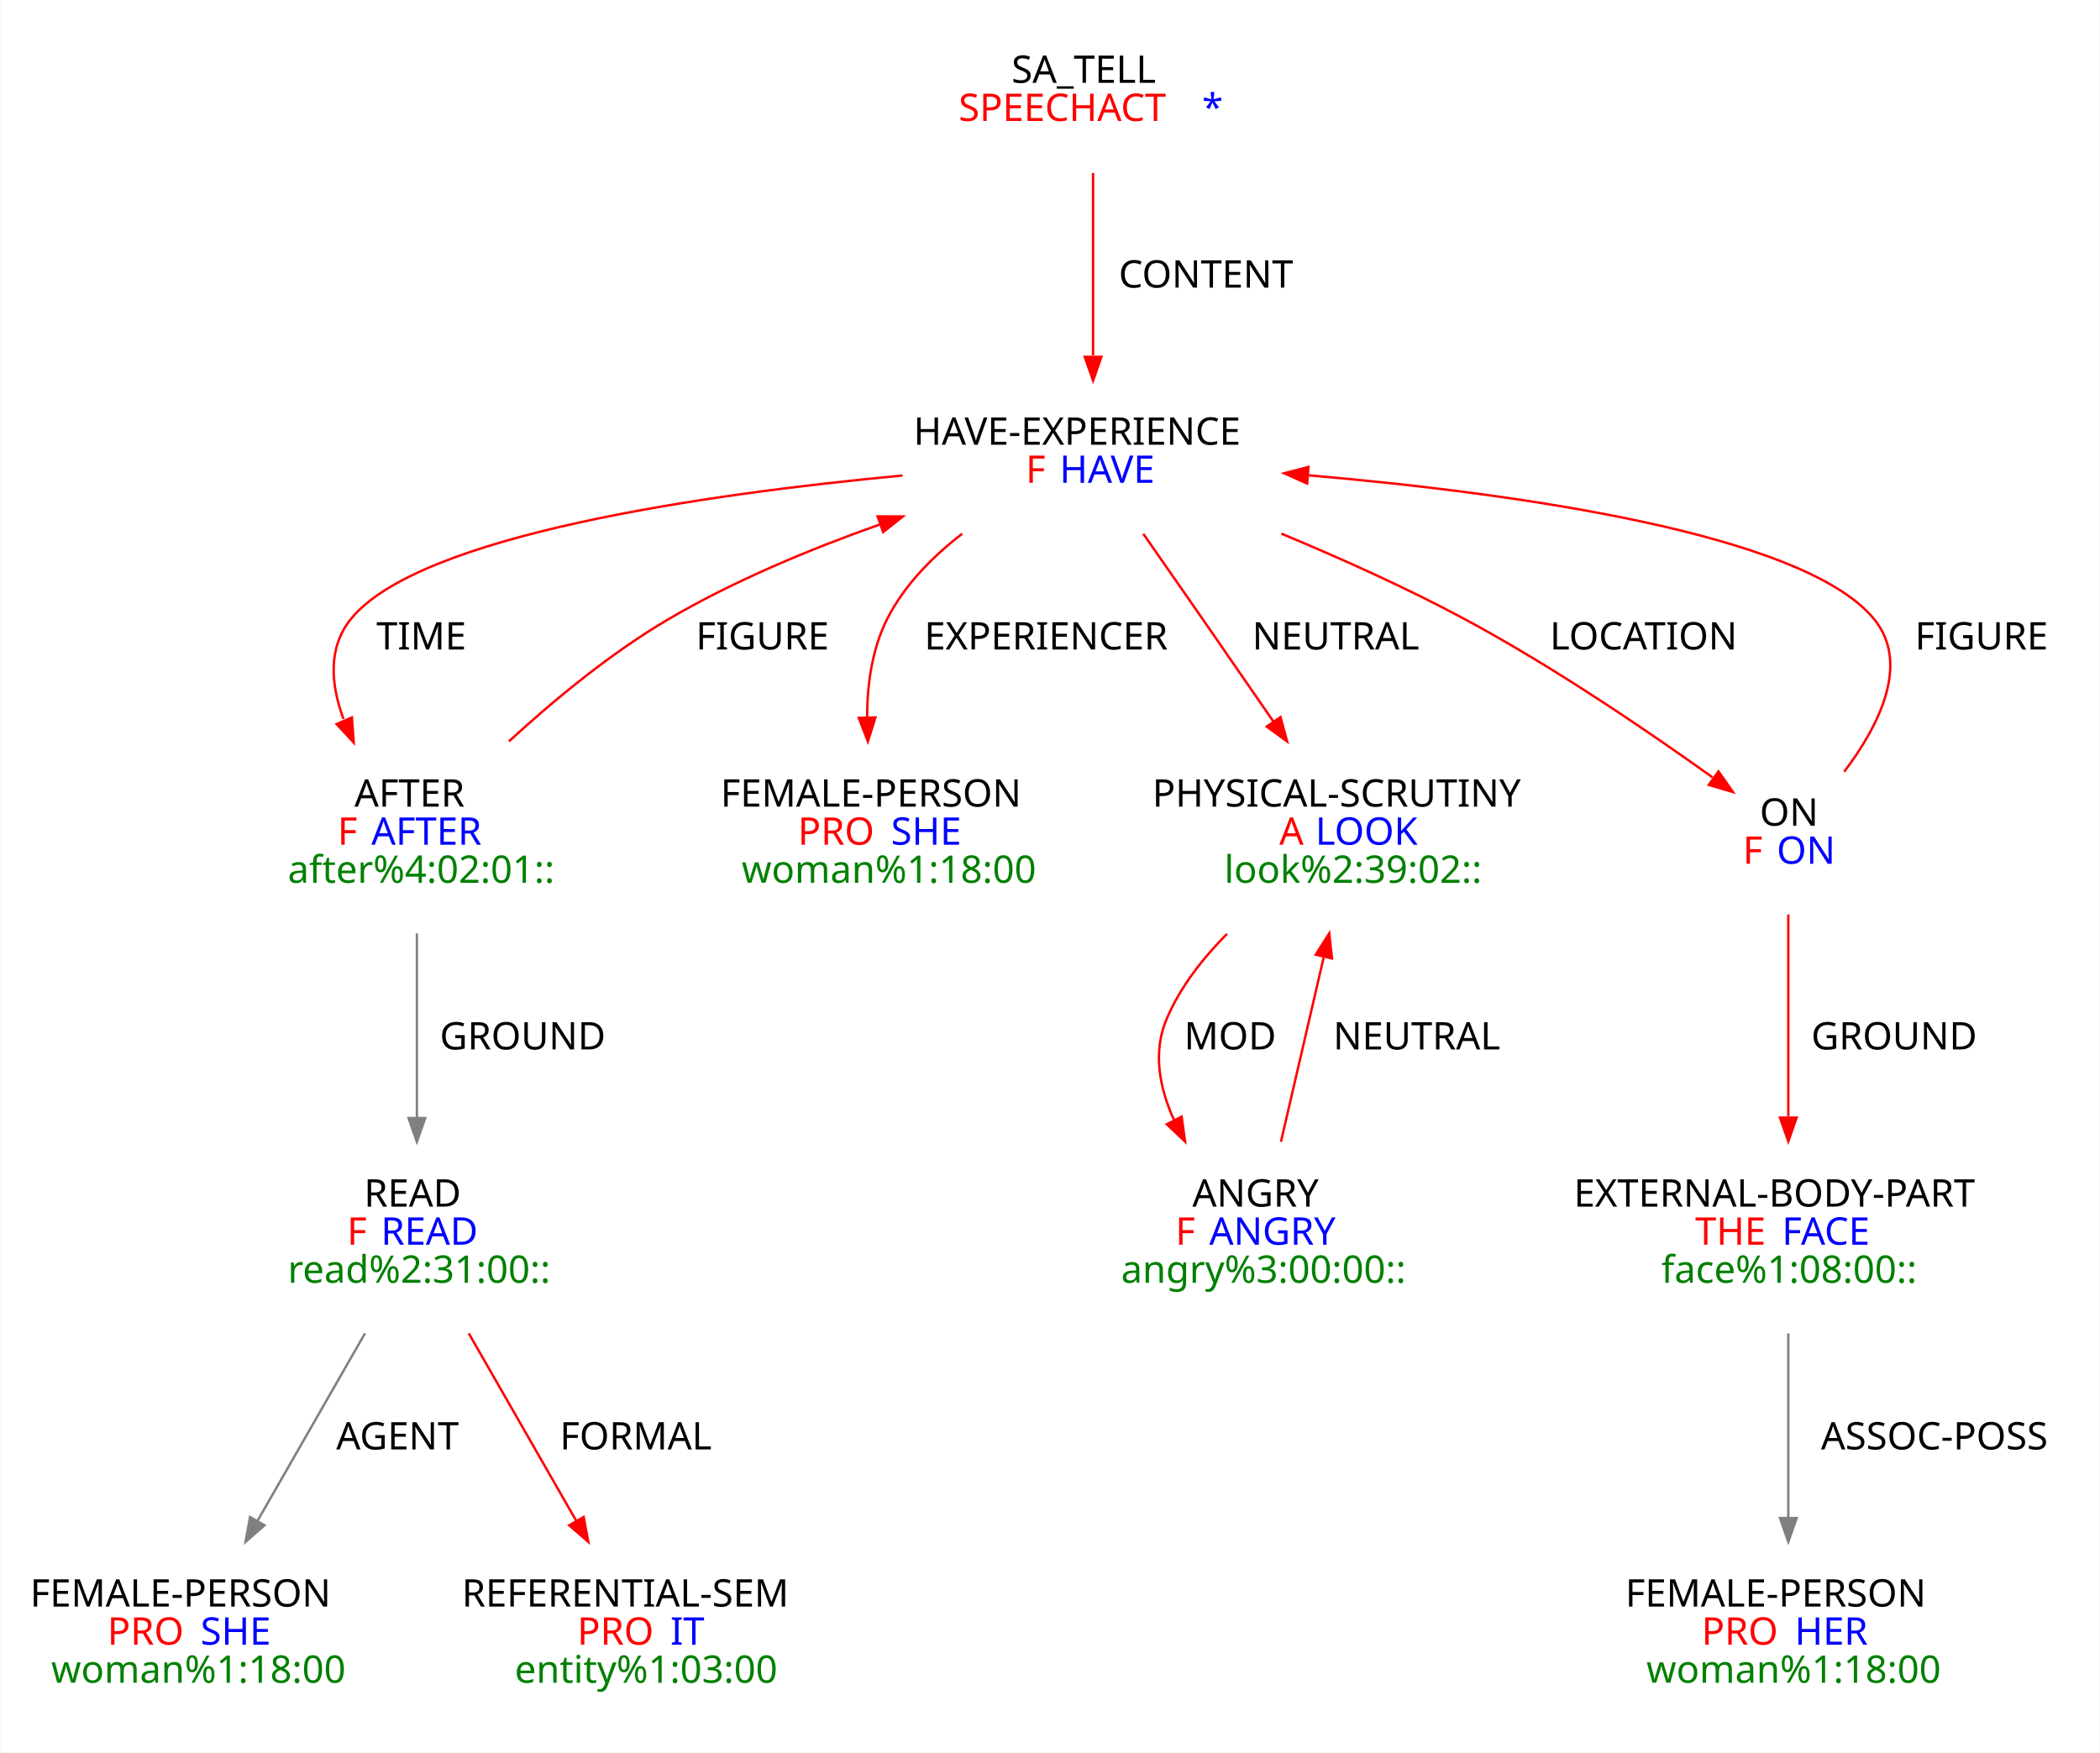
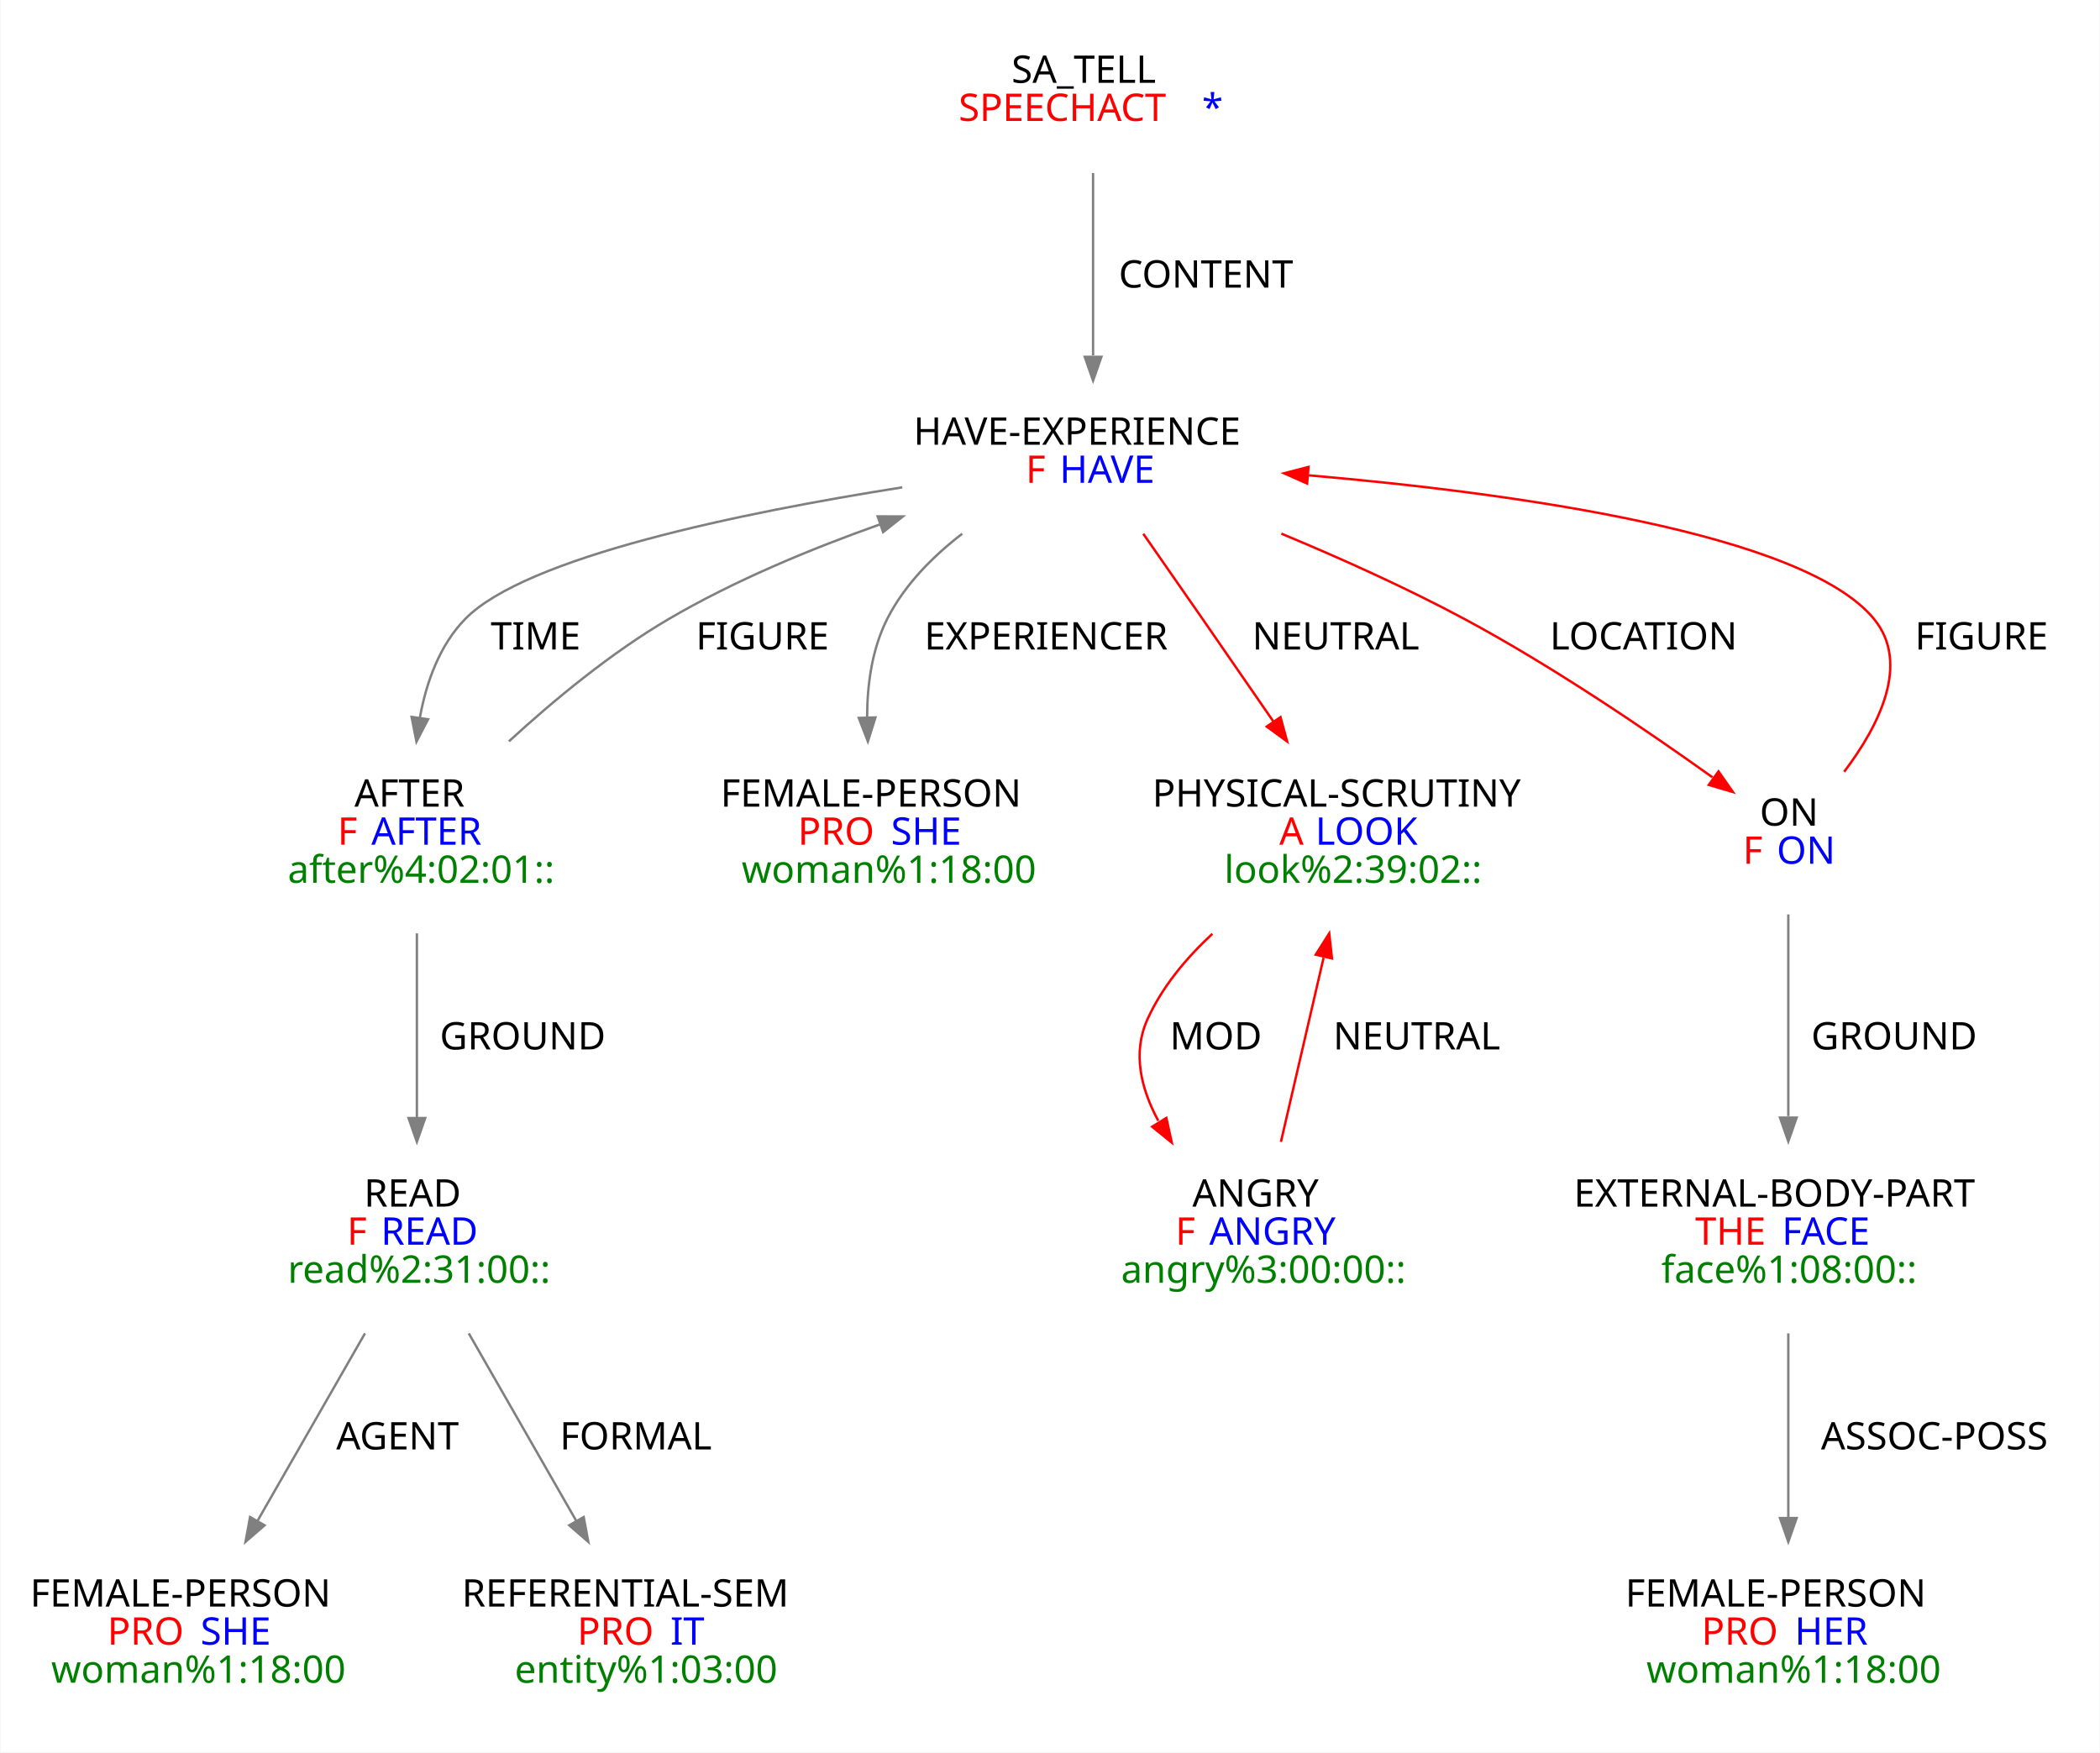
<svg xmlns="http://www.w3.org/2000/svg" xmlns:xlink="http://www.w3.org/1999/xlink" width="441pt" height="368pt" viewBox="0.00 0.00 440.81 368.00">
  <g id="graph0" class="graph" transform="scale(1 1) rotate(0) translate(4 364)">
    <polygon fill="white" stroke="transparent" points="-4,4 -4,-364 436.81,-364 436.81,4 -4,4" />
    <g id="node1" class="node">
      <g id="a_node1">
        <a xlink:href="http://trips.ihmc.us/lexicon/data/ONT::SA_TELL.xml" xlink:title="&lt;font color=&quot;green&quot;&gt;&lt;br /&gt;&lt;/font&gt; &lt;font color=&quot;black&quot;&gt;SA_TELL&lt;/font&gt; &lt;font color=&quot;green&quot;&gt;&lt;br /&gt;&lt;/font&gt; &lt;font color=&quot;red&quot;&gt;SPEECHACT&lt;/font&gt; &lt;font color=&quot;blue&quot;&gt;* &lt;/font&gt; &lt;font color=&quot;green&quot;&gt;&lt;br /&gt; &lt;/font&gt;">
          <text text-anchor="start" x="206.11" y="-346.6" font-family="Work Sans" font-size="8.00"> </text>
          <text text-anchor="start" x="208.33" y="-346.6" font-family="Work Sans" font-size="8.00">SA_TELL</text>
          <text text-anchor="start" x="242.57" y="-346.6" font-family="Work Sans" font-size="8.00"> </text>
          <text text-anchor="start" x="195" y="-338.6" font-family="Work Sans" font-size="8.00"> </text>
          <text text-anchor="start" x="197.22" y="-338.6" font-family="Work Sans" font-size="8.00" fill="red">SPEECHACT</text>
          <text text-anchor="start" x="246.12" y="-338.6" font-family="Work Sans" font-size="8.00"> </text>
          <text text-anchor="start" x="248.34" y="-338.6" font-family="Work Sans" font-size="8.00" fill="blue">* </text>
          <text text-anchor="start" x="253.68" y="-338.6" font-family="Work Sans" font-size="8.00"> </text>
          <text text-anchor="start" x="224.34" y="-330.6" font-family="Work Sans" font-size="8.00" fill="green"> </text>
        </a>
      </g>
    </g>
    <g id="node2" class="node">
      <g id="a_node2">
        <a xlink:href="http://trips.ihmc.us/lexicon/data/ONT::HAVE-EXPERIENCE.xml" xlink:title="&lt;font color=&quot;green&quot;&gt;&lt;br /&gt;&lt;/font&gt; &lt;font color=&quot;black&quot;&gt;HAVE-EXPERIENCE&lt;/font&gt; &lt;font color=&quot;green&quot;&gt;&lt;br /&gt;&lt;/font&gt; &lt;font color=&quot;red&quot;&gt;F&lt;/font&gt; &lt;font color=&quot;blue&quot;&gt;HAVE&lt;/font&gt; &lt;font color=&quot;green&quot;&gt;&lt;br /&gt; &lt;/font&gt;">
          <text text-anchor="start" x="185.51" y="-270.6" font-family="Work Sans" font-size="8.00"> </text>
          <text text-anchor="start" x="187.74" y="-270.6" font-family="Work Sans" font-size="8.00">HAVE-EXPERIENCE</text>
          <text text-anchor="start" x="263.17" y="-270.6" font-family="Work Sans" font-size="8.00"> </text>
          <text text-anchor="start" x="209.08" y="-262.6" font-family="Work Sans" font-size="8.00"> </text>
          <text text-anchor="start" x="211.3" y="-262.6" font-family="Work Sans" font-size="8.00" fill="red">F</text>
          <text text-anchor="start" x="216.19" y="-262.6" font-family="Work Sans" font-size="8.00"> </text>
          <text text-anchor="start" x="218.41" y="-262.6" font-family="Work Sans" font-size="8.00" fill="blue">HAVE</text>
          <text text-anchor="start" x="239.6" y="-262.6" font-family="Work Sans" font-size="8.00"> </text>
          <text text-anchor="start" x="224.34" y="-254.6" font-family="Work Sans" font-size="8.00" fill="green"> </text>
        </a>
      </g>
    </g>
    <g id="edge8" class="edge">
-       <path fill="none" stroke="red" stroke-width="0.5" d="M225.45,-327.67C225.45,-316.58 225.45,-301.49 225.45,-289.38" />
-       <polygon fill="red" stroke="red" stroke-width="0.5" points="227.2,-289.06 225.45,-284.06 223.7,-289.06 227.2,-289.06" />
+       <path fill="none" stroke="grey" stroke-width="0.5" d="M225.45,-327.67C225.45,-316.58 225.45,-301.49 225.45,-289.38" />
+       <polygon fill="grey" stroke="grey" stroke-width="0.5" points="227.2,-289.06 225.45,-284.06 223.7,-289.06 227.2,-289.06" />
      <text text-anchor="middle" x="249.16" y="-303.6" font-family="Work Sans" font-size="8.00"> CONTENT   </text>
    </g>
    <g id="node3" class="node">
      <g id="a_node3">
        <a xlink:href="http://trips.ihmc.us/lexicon/data/ONT::AFTER.xml" xlink:title="&lt;font color=&quot;green&quot;&gt;&lt;br /&gt;&lt;/font&gt; &lt;font color=&quot;black&quot;&gt;AFTER&lt;/font&gt; &lt;font color=&quot;green&quot;&gt;&lt;br /&gt;&lt;/font&gt; &lt;font color=&quot;red&quot;&gt;F&lt;/font&gt; &lt;font color=&quot;blue&quot;&gt;AFTER&lt;/font&gt; &lt;font color=&quot;green&quot;&gt;&lt;br /&gt;&lt;/font&gt; &lt;font color=&quot;green&quot;&gt;after%4:02:01::&lt;/font&gt; &lt;font color=&quot;green&quot;&gt;&lt;br /&gt; &lt;/font&gt;">
          <text text-anchor="start" x="68.12" y="-194.6" font-family="Work Sans" font-size="8.00"> </text>
          <text text-anchor="start" x="70.34" y="-194.6" font-family="Work Sans" font-size="8.00">AFTER</text>
          <text text-anchor="start" x="96.56" y="-194.6" font-family="Work Sans" font-size="8.00"> </text>
          <text text-anchor="start" x="64.56" y="-186.6" font-family="Work Sans" font-size="8.00"> </text>
          <text text-anchor="start" x="66.79" y="-186.6" font-family="Work Sans" font-size="8.00" fill="red">F</text>
          <text text-anchor="start" x="71.67" y="-186.6" font-family="Work Sans" font-size="8.00"> </text>
          <text text-anchor="start" x="73.89" y="-186.6" font-family="Work Sans" font-size="8.00" fill="blue">AFTER</text>
          <text text-anchor="start" x="100.12" y="-186.6" font-family="Work Sans" font-size="8.00"> </text>
          <text text-anchor="start" x="54.1" y="-178.6" font-family="Work Sans" font-size="8.00"> </text>
          <text text-anchor="start" x="56.32" y="-178.6" font-family="Work Sans" font-size="8.00" fill="green">after%4:02:01::</text>
          <text text-anchor="start" x="110.58" y="-178.6" font-family="Work Sans" font-size="8.00"> </text>
          <text text-anchor="start" x="82.34" y="-170.6" font-family="Work Sans" font-size="8.00" fill="green"> </text>
        </a>
      </g>
    </g>
-     <g id="edge5" class="edge">
-       <path fill="none" stroke="red" stroke-width="0.5" d="M185.44,-264.14C144.19,-260.26 83.92,-251.67 69.59,-234 64.74,-228.01 65.34,-220.34 68.03,-213.02" />
-       <polygon fill="red" stroke="red" stroke-width="0.5" points="69.81,-213.33 70.19,-208.05 66.6,-211.94 69.81,-213.33" />
-       <text text-anchor="middle" x="84.38" y="-227.6" font-family="Work Sans" font-size="8.00"> TIME   </text>
+     <g id="edge10" class="edge">
+       <path fill="none" stroke="grey" stroke-width="0.5" d="M185.38,-261.65C151.43,-256.3 106.29,-247 93.59,-234 88.23,-228.51 85.46,-220.82 84.09,-213.35" />
+       <polygon fill="grey" stroke="grey" stroke-width="0.5" points="85.8,-212.94 83.36,-208.24 82.34,-213.44 85.8,-212.94" />
+       <text text-anchor="middle" x="108.38" y="-227.6" font-family="Work Sans" font-size="8.00"> TIME   </text>
    </g>
    <g id="node7" class="node">
      <g id="a_node7">
        <a xlink:href="http://trips.ihmc.us/lexicon/data/ONT::FEMALE-PERSON.xml" xlink:title="&lt;font color=&quot;green&quot;&gt;&lt;br /&gt;&lt;/font&gt; &lt;font color=&quot;black&quot;&gt;FEMALE-PERSON&lt;/font&gt; &lt;font color=&quot;green&quot;&gt;&lt;br /&gt;&lt;/font&gt; &lt;font color=&quot;red&quot;&gt;PRO&lt;/font&gt; &lt;font color=&quot;blue&quot;&gt;SHE&lt;/font&gt; &lt;font color=&quot;green&quot;&gt;&lt;br /&gt;&lt;/font&gt; &lt;font color=&quot;green&quot;&gt;woman%1:18:00&lt;/font&gt; &lt;font color=&quot;green&quot;&gt;&lt;br /&gt; &lt;/font&gt;">
          <text text-anchor="start" x="145" y="-194.6" font-family="Work Sans" font-size="8.00"> </text>
          <text text-anchor="start" x="147.22" y="-194.6" font-family="Work Sans" font-size="8.00">FEMALE-PERSON</text>
          <text text-anchor="start" x="215.68" y="-194.6" font-family="Work Sans" font-size="8.00"> </text>
          <text text-anchor="start" x="161.22" y="-186.6" font-family="Work Sans" font-size="8.00"> </text>
          <text text-anchor="start" x="163.45" y="-186.6" font-family="Work Sans" font-size="8.00" fill="red">PRO</text>
          <text text-anchor="start" x="180.78" y="-186.6" font-family="Work Sans" font-size="8.00"> </text>
          <text text-anchor="start" x="183.01" y="-186.6" font-family="Work Sans" font-size="8.00" fill="blue">SHE</text>
          <text text-anchor="start" x="199.46" y="-186.6" font-family="Work Sans" font-size="8.00"> </text>
          <text text-anchor="start" x="149.43" y="-178.6" font-family="Work Sans" font-size="8.00"> </text>
          <text text-anchor="start" x="151.65" y="-178.6" font-family="Work Sans" font-size="8.00" fill="green">woman%1:18:00</text>
          <text text-anchor="start" x="211.25" y="-178.6" font-family="Work Sans" font-size="8.00"> </text>
          <text text-anchor="start" x="180.34" y="-170.6" font-family="Work Sans" font-size="8.00" fill="green"> </text>
        </a>
      </g>
    </g>
-     <g id="edge11" class="edge">
-       <path fill="none" stroke="red" stroke-width="0.5" d="M197.97,-251.91C191.68,-247.07 185.79,-241.08 182.21,-234 179.07,-227.78 178.02,-220.42 178,-213.48" />
-       <polygon fill="red" stroke="red" stroke-width="0.5" points="179.75,-213.33 178.16,-208.28 176.25,-213.23 179.75,-213.33" />
+     <g id="edge6" class="edge">
+       <path fill="none" stroke="grey" stroke-width="0.5" d="M197.97,-251.91C191.68,-247.07 185.79,-241.08 182.21,-234 179.07,-227.78 178.02,-220.42 178,-213.48" />
+       <polygon fill="grey" stroke="grey" stroke-width="0.5" points="179.75,-213.33 178.16,-208.28 176.25,-213.23 179.75,-213.33" />
      <text text-anchor="middle" x="215.57" y="-227.6" font-family="Work Sans" font-size="8.00"> EXPERIENCER   </text>
    </g>
    <g id="node8" class="node">
      <g id="a_node8">
        <a xlink:href="http://trips.ihmc.us/lexicon/data/ONT::PHYSICAL-SCRUTINY.xml" xlink:title="&lt;font color=&quot;green&quot;&gt;&lt;br /&gt;&lt;/font&gt; &lt;font color=&quot;black&quot;&gt;PHYSICAL-SCRUTINY&lt;/font&gt; &lt;font color=&quot;green&quot;&gt;&lt;br /&gt;&lt;/font&gt; &lt;font color=&quot;red&quot;&gt;A&lt;/font&gt; &lt;font color=&quot;blue&quot;&gt;LOOK&lt;/font&gt; &lt;font color=&quot;green&quot;&gt;&lt;br /&gt;&lt;/font&gt; &lt;font color=&quot;green&quot;&gt;look%2:39:02::&lt;/font&gt; &lt;font color=&quot;green&quot;&gt;&lt;br /&gt; &lt;/font&gt;">
          <text text-anchor="start" x="235.67" y="-194.6" font-family="Work Sans" font-size="8.00"> </text>
          <text text-anchor="start" x="237.89" y="-194.6" font-family="Work Sans" font-size="8.00">PHYSICAL-SCRUTINY</text>
          <text text-anchor="start" x="321.01" y="-194.6" font-family="Work Sans" font-size="8.00"> </text>
          <text text-anchor="start" x="262.33" y="-186.6" font-family="Work Sans" font-size="8.00"> </text>
          <text text-anchor="start" x="264.56" y="-186.6" font-family="Work Sans" font-size="8.00" fill="red">A</text>
          <text text-anchor="start" x="269.89" y="-186.6" font-family="Work Sans" font-size="8.00"> </text>
          <text text-anchor="start" x="272.12" y="-186.6" font-family="Work Sans" font-size="8.00" fill="blue">LOOK</text>
          <text text-anchor="start" x="294.35" y="-186.6" font-family="Work Sans" font-size="8.00"> </text>
          <text text-anchor="start" x="250.77" y="-178.6" font-family="Work Sans" font-size="8.00"> </text>
          <text text-anchor="start" x="252.99" y="-178.6" font-family="Work Sans" font-size="8.00" fill="green">look%2:39:02::</text>
          <text text-anchor="start" x="305.91" y="-178.6" font-family="Work Sans" font-size="8.00"> </text>
          <text text-anchor="start" x="278.34" y="-170.6" font-family="Work Sans" font-size="8.00" fill="green"> </text>
        </a>
      </g>
    </g>
-     <g id="edge12" class="edge">
+     <g id="edge3" class="edge">
      <path fill="none" stroke="red" stroke-width="0.5" d="M236,-251.9C239.92,-246.28 244.39,-239.85 248.45,-234 253.28,-227.03 258.52,-219.43 263.3,-212.5" />
      <polygon fill="red" stroke="red" stroke-width="0.5" points="264.81,-213.4 266.2,-208.29 261.92,-211.41 264.81,-213.4" />
      <text text-anchor="middle" x="276.42" y="-227.6" font-family="Work Sans" font-size="8.00"> NEUTRAL   </text>
    </g>
    <g id="node10" class="node">
      <g id="a_node10">
        <a xlink:href="http://trips.ihmc.us/lexicon/data/ONT::ON.xml" xlink:title="&lt;font color=&quot;green&quot;&gt;&lt;br /&gt;&lt;/font&gt; &lt;font color=&quot;black&quot;&gt;ON&lt;/font&gt; &lt;font color=&quot;green&quot;&gt;&lt;br /&gt;&lt;/font&gt; &lt;font color=&quot;red&quot;&gt;F&lt;/font&gt; &lt;font color=&quot;blue&quot;&gt;ON&lt;/font&gt; &lt;font color=&quot;green&quot;&gt;&lt;br /&gt; &lt;/font&gt;">
          <text text-anchor="start" x="363.23" y="-190.6" font-family="Work Sans" font-size="8.00"> </text>
          <text text-anchor="start" x="365.45" y="-190.6" font-family="Work Sans" font-size="8.00">ON</text>
          <text text-anchor="start" x="377.45" y="-190.6" font-family="Work Sans" font-size="8.00"> </text>
          <text text-anchor="start" x="359.67" y="-182.6" font-family="Work Sans" font-size="8.00"> </text>
          <text text-anchor="start" x="361.9" y="-182.6" font-family="Work Sans" font-size="8.00" fill="red">F</text>
          <text text-anchor="start" x="366.78" y="-182.6" font-family="Work Sans" font-size="8.00"> </text>
          <text text-anchor="start" x="369.01" y="-182.6" font-family="Work Sans" font-size="8.00" fill="blue">ON</text>
          <text text-anchor="start" x="381.01" y="-182.6" font-family="Work Sans" font-size="8.00"> </text>
          <text text-anchor="start" x="370.34" y="-174.6" font-family="Work Sans" font-size="8.00" fill="green"> </text>
        </a>
      </g>
    </g>
-     <g id="edge9" class="edge">
+     <g id="edge13" class="edge">
      <path fill="none" stroke="red" stroke-width="0.5" d="M264.99,-251.93C277.52,-246.72 291.27,-240.53 303.45,-234 322.06,-224.02 342.06,-210.39 355.52,-200.76" />
      <polygon fill="red" stroke="red" stroke-width="0.5" points="356.79,-202 359.83,-197.66 354.75,-199.16 356.79,-202" />
      <text text-anchor="middle" x="341.05" y="-227.6" font-family="Work Sans" font-size="8.00"> LOCATION   </text>
    </g>
-     <g id="edge14" class="edge">
-       <path fill="none" stroke="red" stroke-width="0.5" d="M102.78,-208.31C112.28,-217.03 124.27,-226.93 136.34,-234 150.02,-242.02 166,-248.66 180.61,-253.84" />
-       <polygon fill="red" stroke="red" stroke-width="0.5" points="180.21,-255.56 185.51,-255.54 181.36,-252.25 180.21,-255.56" />
+     <g id="edge7" class="edge">
+       <path fill="none" stroke="grey" stroke-width="0.5" d="M102.78,-208.31C112.28,-217.03 124.27,-226.93 136.34,-234 150.02,-242.02 166,-248.66 180.61,-253.84" />
+       <polygon fill="grey" stroke="grey" stroke-width="0.5" points="180.21,-255.56 185.51,-255.54 181.36,-252.25 180.21,-255.56" />
      <text text-anchor="middle" x="156.01" y="-227.6" font-family="Work Sans" font-size="8.00"> FIGURE   </text>
    </g>
    <g id="node4" class="node">
      <g id="a_node4">
        <a xlink:href="http://trips.ihmc.us/lexicon/data/ONT::READ.xml" xlink:title="&lt;font color=&quot;green&quot;&gt;&lt;br /&gt;&lt;/font&gt; &lt;font color=&quot;black&quot;&gt;READ&lt;/font&gt; &lt;font color=&quot;green&quot;&gt;&lt;br /&gt;&lt;/font&gt; &lt;font color=&quot;red&quot;&gt;F&lt;/font&gt; &lt;font color=&quot;blue&quot;&gt;READ&lt;/font&gt; &lt;font color=&quot;green&quot;&gt;&lt;br /&gt;&lt;/font&gt; &lt;font color=&quot;green&quot;&gt;read%2:31:00::&lt;/font&gt; &lt;font color=&quot;green&quot;&gt;&lt;br /&gt; &lt;/font&gt;">
          <text text-anchor="start" x="70.12" y="-110.6" font-family="Work Sans" font-size="8.00"> </text>
          <text text-anchor="start" x="72.34" y="-110.6" font-family="Work Sans" font-size="8.00">READ</text>
          <text text-anchor="start" x="94.56" y="-110.6" font-family="Work Sans" font-size="8.00"> </text>
          <text text-anchor="start" x="66.56" y="-102.6" font-family="Work Sans" font-size="8.00"> </text>
          <text text-anchor="start" x="68.78" y="-102.6" font-family="Work Sans" font-size="8.00" fill="red">F</text>
          <text text-anchor="start" x="73.67" y="-102.6" font-family="Work Sans" font-size="8.00"> </text>
          <text text-anchor="start" x="75.89" y="-102.6" font-family="Work Sans" font-size="8.00" fill="blue">READ</text>
          <text text-anchor="start" x="98.12" y="-102.6" font-family="Work Sans" font-size="8.00"> </text>
          <text text-anchor="start" x="54.1" y="-94.6" font-family="Work Sans" font-size="8.00"> </text>
          <text text-anchor="start" x="56.32" y="-94.6" font-family="Work Sans" font-size="8.00" fill="green">read%2:31:00::</text>
          <text text-anchor="start" x="110.58" y="-94.6" font-family="Work Sans" font-size="8.00"> </text>
          <text text-anchor="start" x="82.34" y="-86.6" font-family="Work Sans" font-size="8.00" fill="green"> </text>
        </a>
      </g>
    </g>
-     <g id="edge6" class="edge">
+     <g id="edge12" class="edge">
      <path fill="none" stroke="grey" stroke-width="0.5" d="M83.45,-167.98C83.45,-156.47 83.45,-141.68 83.45,-129.33" />
      <polygon fill="grey" stroke="grey" stroke-width="0.5" points="85.2,-129.2 83.45,-124.2 81.7,-129.2 85.2,-129.2" />
      <text text-anchor="middle" x="105.67" y="-143.6" font-family="Work Sans" font-size="8.00"> GROUND   </text>
    </g>
    <g id="node5" class="node">
      <g id="a_node5">
        <a xlink:href="http://trips.ihmc.us/lexicon/data/ONT::FEMALE-PERSON.xml" xlink:title="&lt;font color=&quot;green&quot;&gt;&lt;br /&gt;&lt;/font&gt; &lt;font color=&quot;black&quot;&gt;FEMALE-PERSON&lt;/font&gt; &lt;font color=&quot;green&quot;&gt;&lt;br /&gt;&lt;/font&gt; &lt;font color=&quot;red&quot;&gt;PRO&lt;/font&gt; &lt;font color=&quot;blue&quot;&gt;SHE&lt;/font&gt; &lt;font color=&quot;green&quot;&gt;&lt;br /&gt;&lt;/font&gt; &lt;font color=&quot;green&quot;&gt;woman%1:18:00&lt;/font&gt; &lt;font color=&quot;green&quot;&gt;&lt;br /&gt; &lt;/font&gt;">
          <text text-anchor="start" x="0" y="-26.6" font-family="Work Sans" font-size="8.00"> </text>
          <text text-anchor="start" x="2.22" y="-26.6" font-family="Work Sans" font-size="8.00">FEMALE-PERSON</text>
          <text text-anchor="start" x="70.68" y="-26.6" font-family="Work Sans" font-size="8.00"> </text>
          <text text-anchor="start" x="16.22" y="-18.6" font-family="Work Sans" font-size="8.00"> </text>
          <text text-anchor="start" x="18.45" y="-18.6" font-family="Work Sans" font-size="8.00" fill="red">PRO</text>
          <text text-anchor="start" x="35.78" y="-18.6" font-family="Work Sans" font-size="8.00"> </text>
          <text text-anchor="start" x="38.01" y="-18.6" font-family="Work Sans" font-size="8.00" fill="blue">SHE</text>
          <text text-anchor="start" x="54.46" y="-18.6" font-family="Work Sans" font-size="8.00"> </text>
          <text text-anchor="start" x="4.43" y="-10.6" font-family="Work Sans" font-size="8.00"> </text>
          <text text-anchor="start" x="6.65" y="-10.6" font-family="Work Sans" font-size="8.00" fill="green">woman%1:18:00</text>
          <text text-anchor="start" x="66.25" y="-10.6" font-family="Work Sans" font-size="8.00"> </text>
          <text text-anchor="start" x="35.34" y="-2.6" font-family="Work Sans" font-size="8.00" fill="green"> </text>
        </a>
      </g>
    </g>
-     <g id="edge10" class="edge">
+     <g id="edge14" class="edge">
      <path fill="none" stroke="grey" stroke-width="0.5" d="M72.55,-83.98C65.84,-72.27 57.17,-57.15 50.02,-44.67" />
      <polygon fill="grey" stroke="grey" stroke-width="0.5" points="51.46,-43.67 47.46,-40.2 48.42,-45.41 51.46,-43.67" />
      <text text-anchor="middle" x="79.39" y="-59.6" font-family="Work Sans" font-size="8.00"> AGENT   </text>
    </g>
    <g id="node6" class="node">
      <g id="a_node6">
        <a xlink:href="http://trips.ihmc.us/lexicon/data/ONT::REFERENTIAL-SEM.xml" xlink:title="&lt;font color=&quot;green&quot;&gt;&lt;br /&gt;&lt;/font&gt; &lt;font color=&quot;black&quot;&gt;REFERENTIAL-SEM&lt;/font&gt; &lt;font color=&quot;green&quot;&gt;&lt;br /&gt;&lt;/font&gt; &lt;font color=&quot;red&quot;&gt;PRO&lt;/font&gt; &lt;font color=&quot;blue&quot;&gt;IT&lt;/font&gt; &lt;font color=&quot;green&quot;&gt;&lt;br /&gt;&lt;/font&gt; &lt;font color=&quot;green&quot;&gt;entity%1:03:00&lt;/font&gt; &lt;font color=&quot;green&quot;&gt;&lt;br /&gt; &lt;/font&gt;">
          <text text-anchor="start" x="90.67" y="-26.6" font-family="Work Sans" font-size="8.00"> </text>
          <text text-anchor="start" x="92.89" y="-26.6" font-family="Work Sans" font-size="8.00">REFERENTIAL-SEM</text>
          <text text-anchor="start" x="168.01" y="-26.6" font-family="Work Sans" font-size="8.00"> </text>
          <text text-anchor="start" x="114.89" y="-18.6" font-family="Work Sans" font-size="8.00"> </text>
          <text text-anchor="start" x="117.12" y="-18.6" font-family="Work Sans" font-size="8.00" fill="red">PRO</text>
          <text text-anchor="start" x="134.45" y="-18.6" font-family="Work Sans" font-size="8.00"> </text>
          <text text-anchor="start" x="136.68" y="-18.6" font-family="Work Sans" font-size="8.00" fill="blue">IT</text>
          <text text-anchor="start" x="143.79" y="-18.6" font-family="Work Sans" font-size="8.00"> </text>
          <text text-anchor="start" x="101.77" y="-10.6" font-family="Work Sans" font-size="8.00"> </text>
          <text text-anchor="start" x="103.99" y="-10.6" font-family="Work Sans" font-size="8.00" fill="green">entity%1:03:00</text>
          <text text-anchor="start" x="156.91" y="-10.6" font-family="Work Sans" font-size="8.00"> </text>
          <text text-anchor="start" x="129.34" y="-2.6" font-family="Work Sans" font-size="8.00" fill="green"> </text>
        </a>
      </g>
    </g>
-     <g id="edge7" class="edge">
-       <path fill="none" stroke="red" stroke-width="0.5" d="M94.35,-83.98C101.07,-72.27 109.73,-57.15 116.88,-44.67" />
-       <polygon fill="red" stroke="red" stroke-width="0.5" points="118.48,-45.41 119.45,-40.2 115.44,-43.67 118.48,-45.41" />
+     <g id="edge1" class="edge">
+       <path fill="none" stroke="grey" stroke-width="0.5" d="M94.35,-83.98C101.07,-72.27 109.73,-57.15 116.88,-44.67" />
+       <polygon fill="grey" stroke="grey" stroke-width="0.5" points="118.48,-45.41 119.45,-40.2 115.44,-43.67 118.48,-45.41" />
      <text text-anchor="middle" x="129.42" y="-59.6" font-family="Work Sans" font-size="8.00"> FORMAL   </text>
    </g>
    <g id="node9" class="node">
      <g id="a_node9">
        <a xlink:href="http://trips.ihmc.us/lexicon/data/ONT::ANGRY.xml" xlink:title="&lt;font color=&quot;green&quot;&gt;&lt;br /&gt;&lt;/font&gt; &lt;font color=&quot;black&quot;&gt;ANGRY&lt;/font&gt; &lt;font color=&quot;green&quot;&gt;&lt;br /&gt;&lt;/font&gt; &lt;font color=&quot;red&quot;&gt;F&lt;/font&gt; &lt;font color=&quot;blue&quot;&gt;ANGRY&lt;/font&gt; &lt;font color=&quot;green&quot;&gt;&lt;br /&gt;&lt;/font&gt; &lt;font color=&quot;green&quot;&gt;angry%3:00:00::&lt;/font&gt; &lt;font color=&quot;green&quot;&gt;&lt;br /&gt; &lt;/font&gt;">
          <text text-anchor="start" x="244.07" y="-110.6" font-family="Work Sans" font-size="8.00"> </text>
          <text text-anchor="start" x="246.3" y="-110.6" font-family="Work Sans" font-size="8.00">ANGRY</text>
          <text text-anchor="start" x="274.61" y="-110.6" font-family="Work Sans" font-size="8.00"> </text>
          <text text-anchor="start" x="240.52" y="-102.6" font-family="Work Sans" font-size="8.00"> </text>
          <text text-anchor="start" x="242.74" y="-102.6" font-family="Work Sans" font-size="8.00" fill="red">F</text>
          <text text-anchor="start" x="247.63" y="-102.6" font-family="Work Sans" font-size="8.00"> </text>
          <text text-anchor="start" x="249.85" y="-102.6" font-family="Work Sans" font-size="8.00" fill="blue">ANGRY</text>
          <text text-anchor="start" x="278.16" y="-102.6" font-family="Work Sans" font-size="8.00"> </text>
          <text text-anchor="start" x="229.1" y="-94.6" font-family="Work Sans" font-size="8.00"> </text>
          <text text-anchor="start" x="231.32" y="-94.6" font-family="Work Sans" font-size="8.00" fill="green">angry%3:00:00::</text>
          <text text-anchor="start" x="289.58" y="-94.6" font-family="Work Sans" font-size="8.00"> </text>
          <text text-anchor="start" x="259.34" y="-86.6" font-family="Work Sans" font-size="8.00" fill="green"> </text>
        </a>
      </g>
    </g>
-     <g id="edge1" class="edge">
-       <path fill="none" stroke="red" stroke-width="0.5" d="M253.57,-167.87C248.42,-162.69 243.73,-156.66 240.9,-150 237.97,-143.12 239.34,-135.67 242.42,-128.85" />
-       <polygon fill="red" stroke="red" stroke-width="0.5" points="244.05,-129.49 244.78,-124.25 240.94,-127.89 244.05,-129.49" />
-       <text text-anchor="middle" x="254.23" y="-143.6" font-family="Work Sans" font-size="8.00"> MOD   </text>
-     </g>
-     <g id="edge13" class="edge">
+     <g id="edge9" class="edge">
+       <path fill="none" stroke="red" stroke-width="0.5" d="M250.5,-167.89C244.99,-162.78 239.98,-156.77 236.9,-150 233.69,-142.96 235.45,-135.46 239.14,-128.64" />
+       <polygon fill="red" stroke="red" stroke-width="0.5" points="240.84,-129.22 241.98,-124.04 237.86,-127.38 240.84,-129.22" />
+       <text text-anchor="middle" x="251.23" y="-143.6" font-family="Work Sans" font-size="8.00"> MOD   </text>
+     </g>
+     <g id="edge4" class="edge">
      <path fill="none" stroke="red" stroke-width="0.5" d="M264.9,-124.2C267.57,-135.74 271,-150.54 273.86,-162.86" />
      <polygon fill="red" stroke="red" stroke-width="0.5" points="272.21,-163.51 275.04,-167.98 275.62,-162.72 272.21,-163.51" />
      <text text-anchor="middle" x="293.42" y="-143.6" font-family="Work Sans" font-size="8.00"> NEUTRAL   </text>
    </g>
-     <g id="edge4" class="edge">
+     <g id="edge11" class="edge">
      <path fill="none" stroke="red" stroke-width="0.5" d="M383.18,-201.92C390.47,-211.56 397.13,-224.63 389.45,-234 374.69,-252.03 313.99,-260.42 270.75,-264.18" />
      <polygon fill="red" stroke="red" stroke-width="0.5" points="270.4,-262.45 265.56,-264.61 270.69,-265.94 270.4,-262.45" />
      <text text-anchor="middle" x="412.01" y="-227.6" font-family="Work Sans" font-size="8.00"> FIGURE   </text>
    </g>
    <g id="node11" class="node">
      <g id="a_node11">
        <a xlink:href="http://trips.ihmc.us/lexicon/data/ONT::EXTERNAL-BODY-PART.xml" xlink:title="&lt;font color=&quot;green&quot;&gt;&lt;br /&gt;&lt;/font&gt; &lt;font color=&quot;black&quot;&gt;EXTERNAL-BODY-PART&lt;/font&gt; &lt;font color=&quot;green&quot;&gt;&lt;br /&gt;&lt;/font&gt; &lt;font color=&quot;red&quot;&gt;THE&lt;/font&gt; &lt;font color=&quot;blue&quot;&gt;FACE&lt;/font&gt; &lt;font color=&quot;green&quot;&gt;&lt;br /&gt;&lt;/font&gt; &lt;font color=&quot;green&quot;&gt;face%1:08:00::&lt;/font&gt; &lt;font color=&quot;green&quot;&gt;&lt;br /&gt; &lt;/font&gt;">
          <text text-anchor="start" x="324.18" y="-110.6" font-family="Work Sans" font-size="8.00"> </text>
          <text text-anchor="start" x="326.4" y="-110.6" font-family="Work Sans" font-size="8.00">EXTERNAL-BODY-PART</text>
          <text text-anchor="start" x="416.5" y="-110.6" font-family="Work Sans" font-size="8.00"> </text>
          <text text-anchor="start" x="349.67" y="-102.6" font-family="Work Sans" font-size="8.00"> </text>
          <text text-anchor="start" x="351.89" y="-102.6" font-family="Work Sans" font-size="8.00" fill="red">THE</text>
          <text text-anchor="start" x="367.89" y="-102.6" font-family="Work Sans" font-size="8.00"> </text>
          <text text-anchor="start" x="370.11" y="-102.6" font-family="Work Sans" font-size="8.00" fill="blue">FACE</text>
          <text text-anchor="start" x="391.01" y="-102.6" font-family="Work Sans" font-size="8.00"> </text>
          <text text-anchor="start" x="342.54" y="-94.6" font-family="Work Sans" font-size="8.00"> </text>
          <text text-anchor="start" x="344.77" y="-94.6" font-family="Work Sans" font-size="8.00" fill="green">face%1:08:00::</text>
          <text text-anchor="start" x="398.14" y="-94.6" font-family="Work Sans" font-size="8.00"> </text>
          <text text-anchor="start" x="370.34" y="-86.6" font-family="Work Sans" font-size="8.00" fill="green"> </text>
        </a>
      </g>
    </g>
-     <g id="edge3" class="edge">
-       <path fill="none" stroke="red" stroke-width="0.5" d="M371.45,-171.96C371.45,-160.12 371.45,-143.38 371.45,-129.6" />
-       <polygon fill="red" stroke="red" stroke-width="0.5" points="373.2,-129.29 371.45,-124.29 369.7,-129.29 373.2,-129.29" />
+     <g id="edge5" class="edge">
+       <path fill="none" stroke="grey" stroke-width="0.5" d="M371.45,-171.96C371.45,-160.12 371.45,-143.38 371.45,-129.6" />
+       <polygon fill="grey" stroke="grey" stroke-width="0.5" points="373.2,-129.29 371.45,-124.29 369.7,-129.29 373.2,-129.29" />
      <text text-anchor="middle" x="393.67" y="-143.6" font-family="Work Sans" font-size="8.00"> GROUND   </text>
    </g>
    <g id="node12" class="node">
      <g id="a_node12">
        <a xlink:href="http://trips.ihmc.us/lexicon/data/ONT::FEMALE-PERSON.xml" xlink:title="&lt;font color=&quot;green&quot;&gt;&lt;br /&gt;&lt;/font&gt; &lt;font color=&quot;black&quot;&gt;FEMALE-PERSON&lt;/font&gt; &lt;font color=&quot;green&quot;&gt;&lt;br /&gt;&lt;/font&gt; &lt;font color=&quot;red&quot;&gt;PRO&lt;/font&gt; &lt;font color=&quot;blue&quot;&gt;HER&lt;/font&gt; &lt;font color=&quot;green&quot;&gt;&lt;br /&gt;&lt;/font&gt; &lt;font color=&quot;green&quot;&gt;woman%1:18:00&lt;/font&gt; &lt;font color=&quot;green&quot;&gt;&lt;br /&gt; &lt;/font&gt;">
          <text text-anchor="start" x="335" y="-26.6" font-family="Work Sans" font-size="8.00"> </text>
          <text text-anchor="start" x="337.22" y="-26.6" font-family="Work Sans" font-size="8.00">FEMALE-PERSON</text>
          <text text-anchor="start" x="405.68" y="-26.6" font-family="Work Sans" font-size="8.00"> </text>
          <text text-anchor="start" x="351" y="-18.6" font-family="Work Sans" font-size="8.00"> </text>
          <text text-anchor="start" x="353.23" y="-18.6" font-family="Work Sans" font-size="8.00" fill="red">PRO</text>
          <text text-anchor="start" x="370.56" y="-18.6" font-family="Work Sans" font-size="8.00"> </text>
          <text text-anchor="start" x="372.79" y="-18.6" font-family="Work Sans" font-size="8.00" fill="blue">HER</text>
          <text text-anchor="start" x="389.68" y="-18.6" font-family="Work Sans" font-size="8.00"> </text>
          <text text-anchor="start" x="339.43" y="-10.6" font-family="Work Sans" font-size="8.00"> </text>
          <text text-anchor="start" x="341.65" y="-10.6" font-family="Work Sans" font-size="8.00" fill="green">woman%1:18:00</text>
          <text text-anchor="start" x="401.25" y="-10.6" font-family="Work Sans" font-size="8.00"> </text>
          <text text-anchor="start" x="370.34" y="-2.6" font-family="Work Sans" font-size="8.00" fill="green"> </text>
        </a>
      </g>
    </g>
    <g id="edge2" class="edge">
      <path fill="none" stroke="grey" stroke-width="0.5" d="M371.45,-83.98C371.45,-72.47 371.45,-57.68 371.45,-45.33" />
      <polygon fill="grey" stroke="grey" stroke-width="0.5" points="373.2,-45.2 371.45,-40.2 369.7,-45.2 373.2,-45.2" />
      <text text-anchor="middle" x="402.13" y="-59.6" font-family="Work Sans" font-size="8.00"> ASSOC-POSS   </text>
    </g>
  </g>
</svg>
